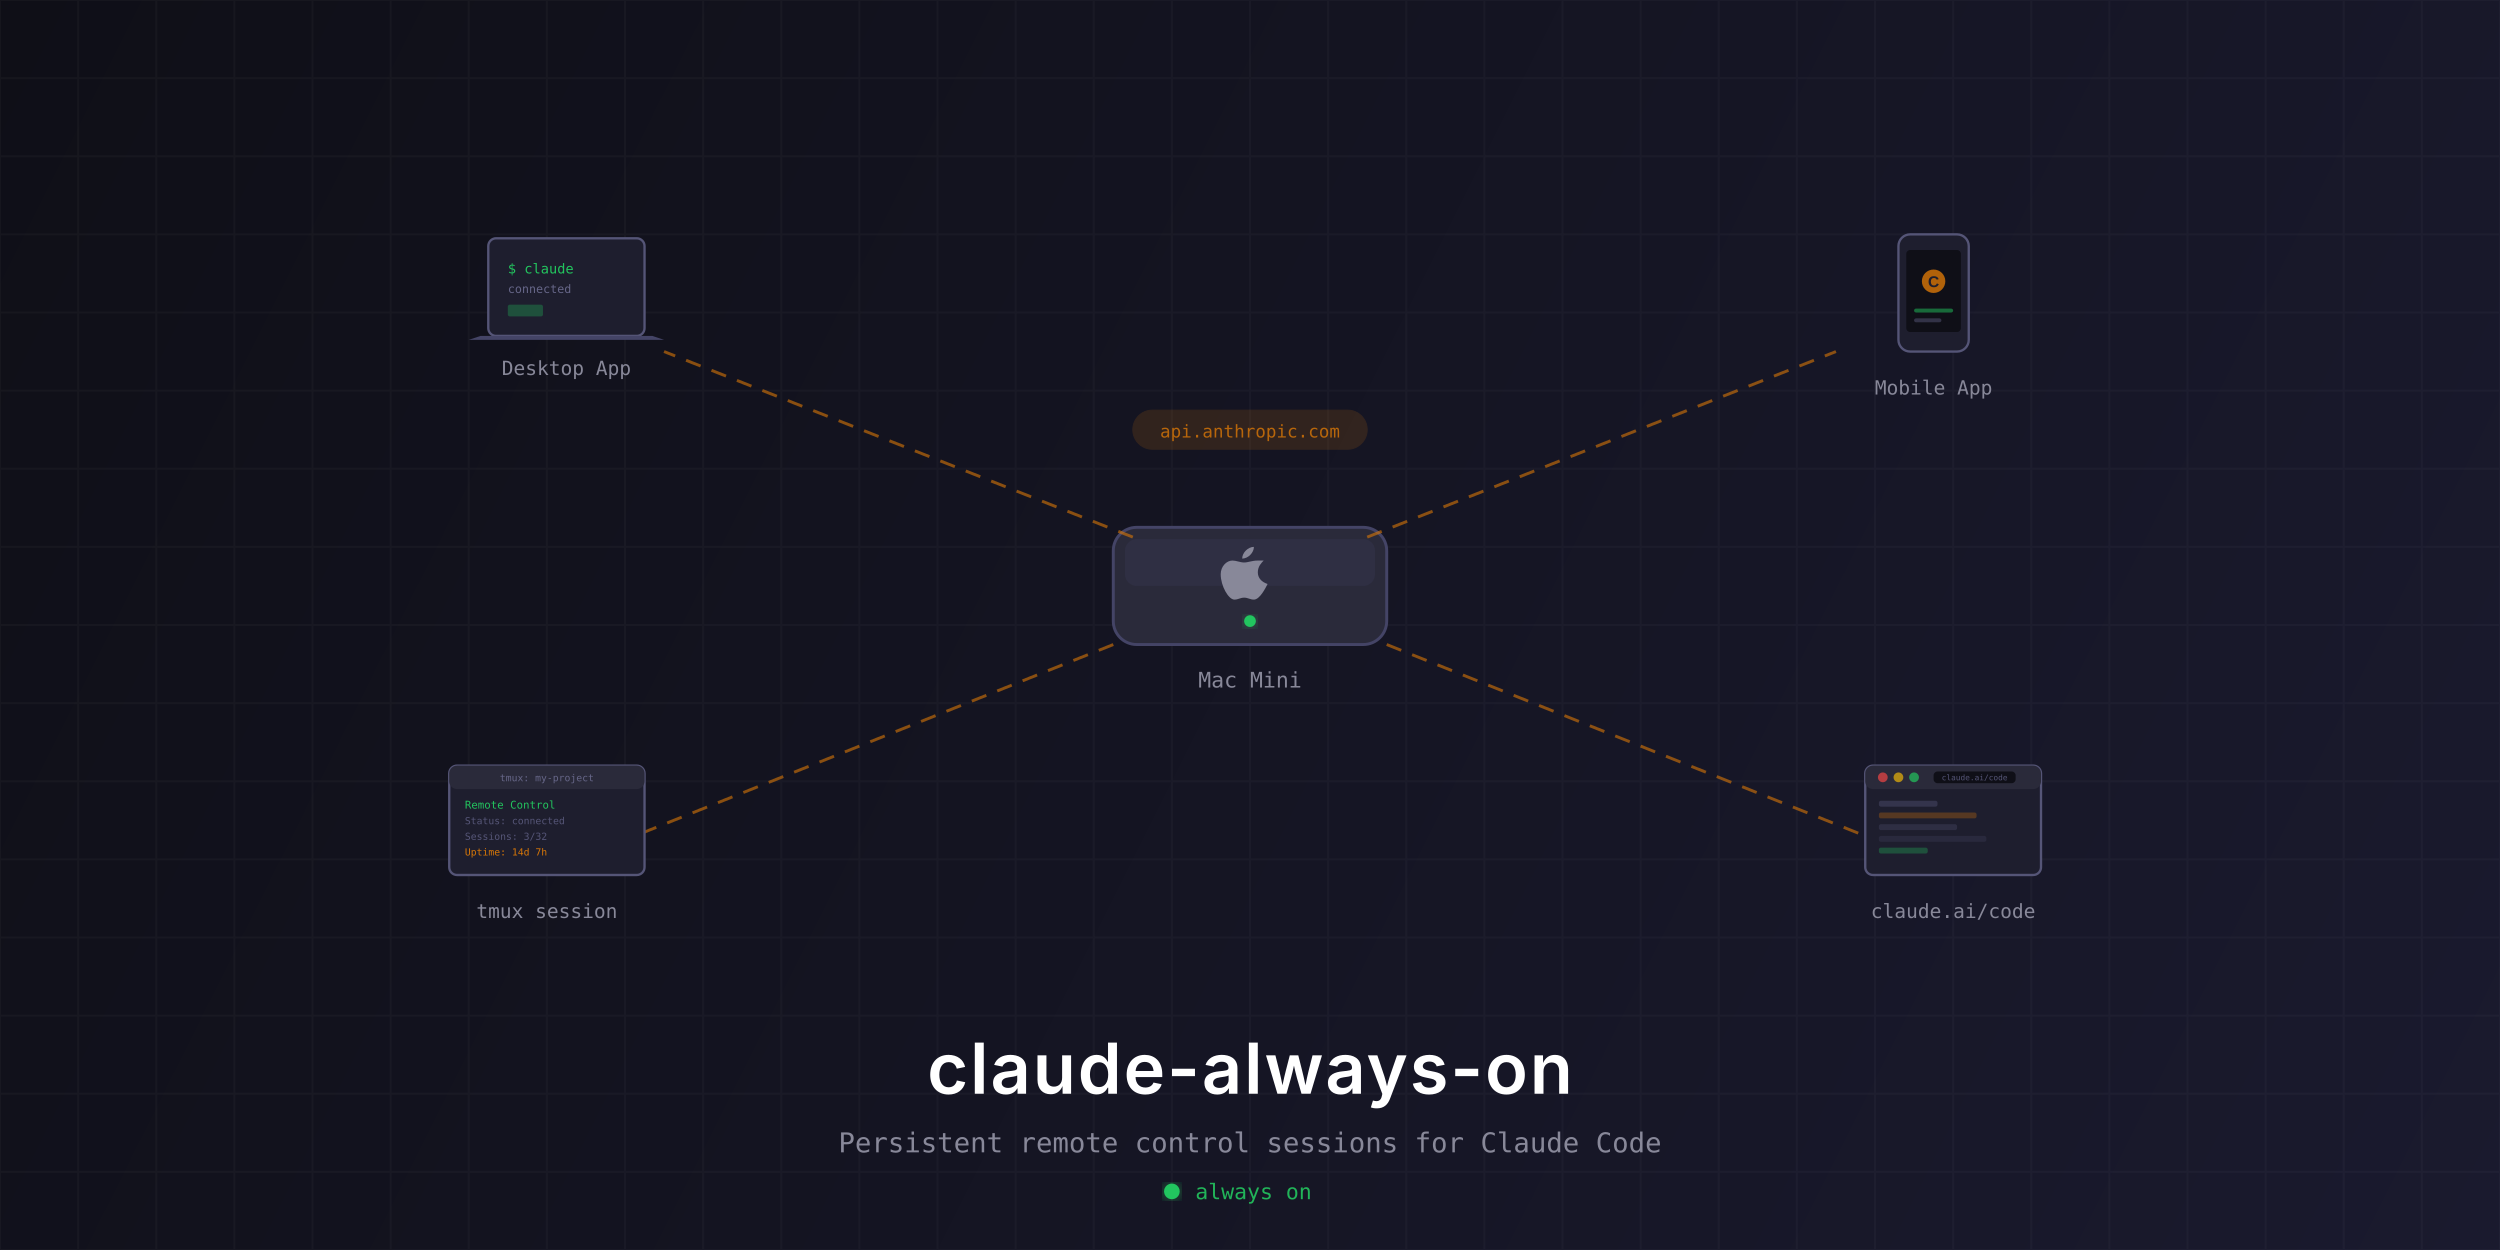
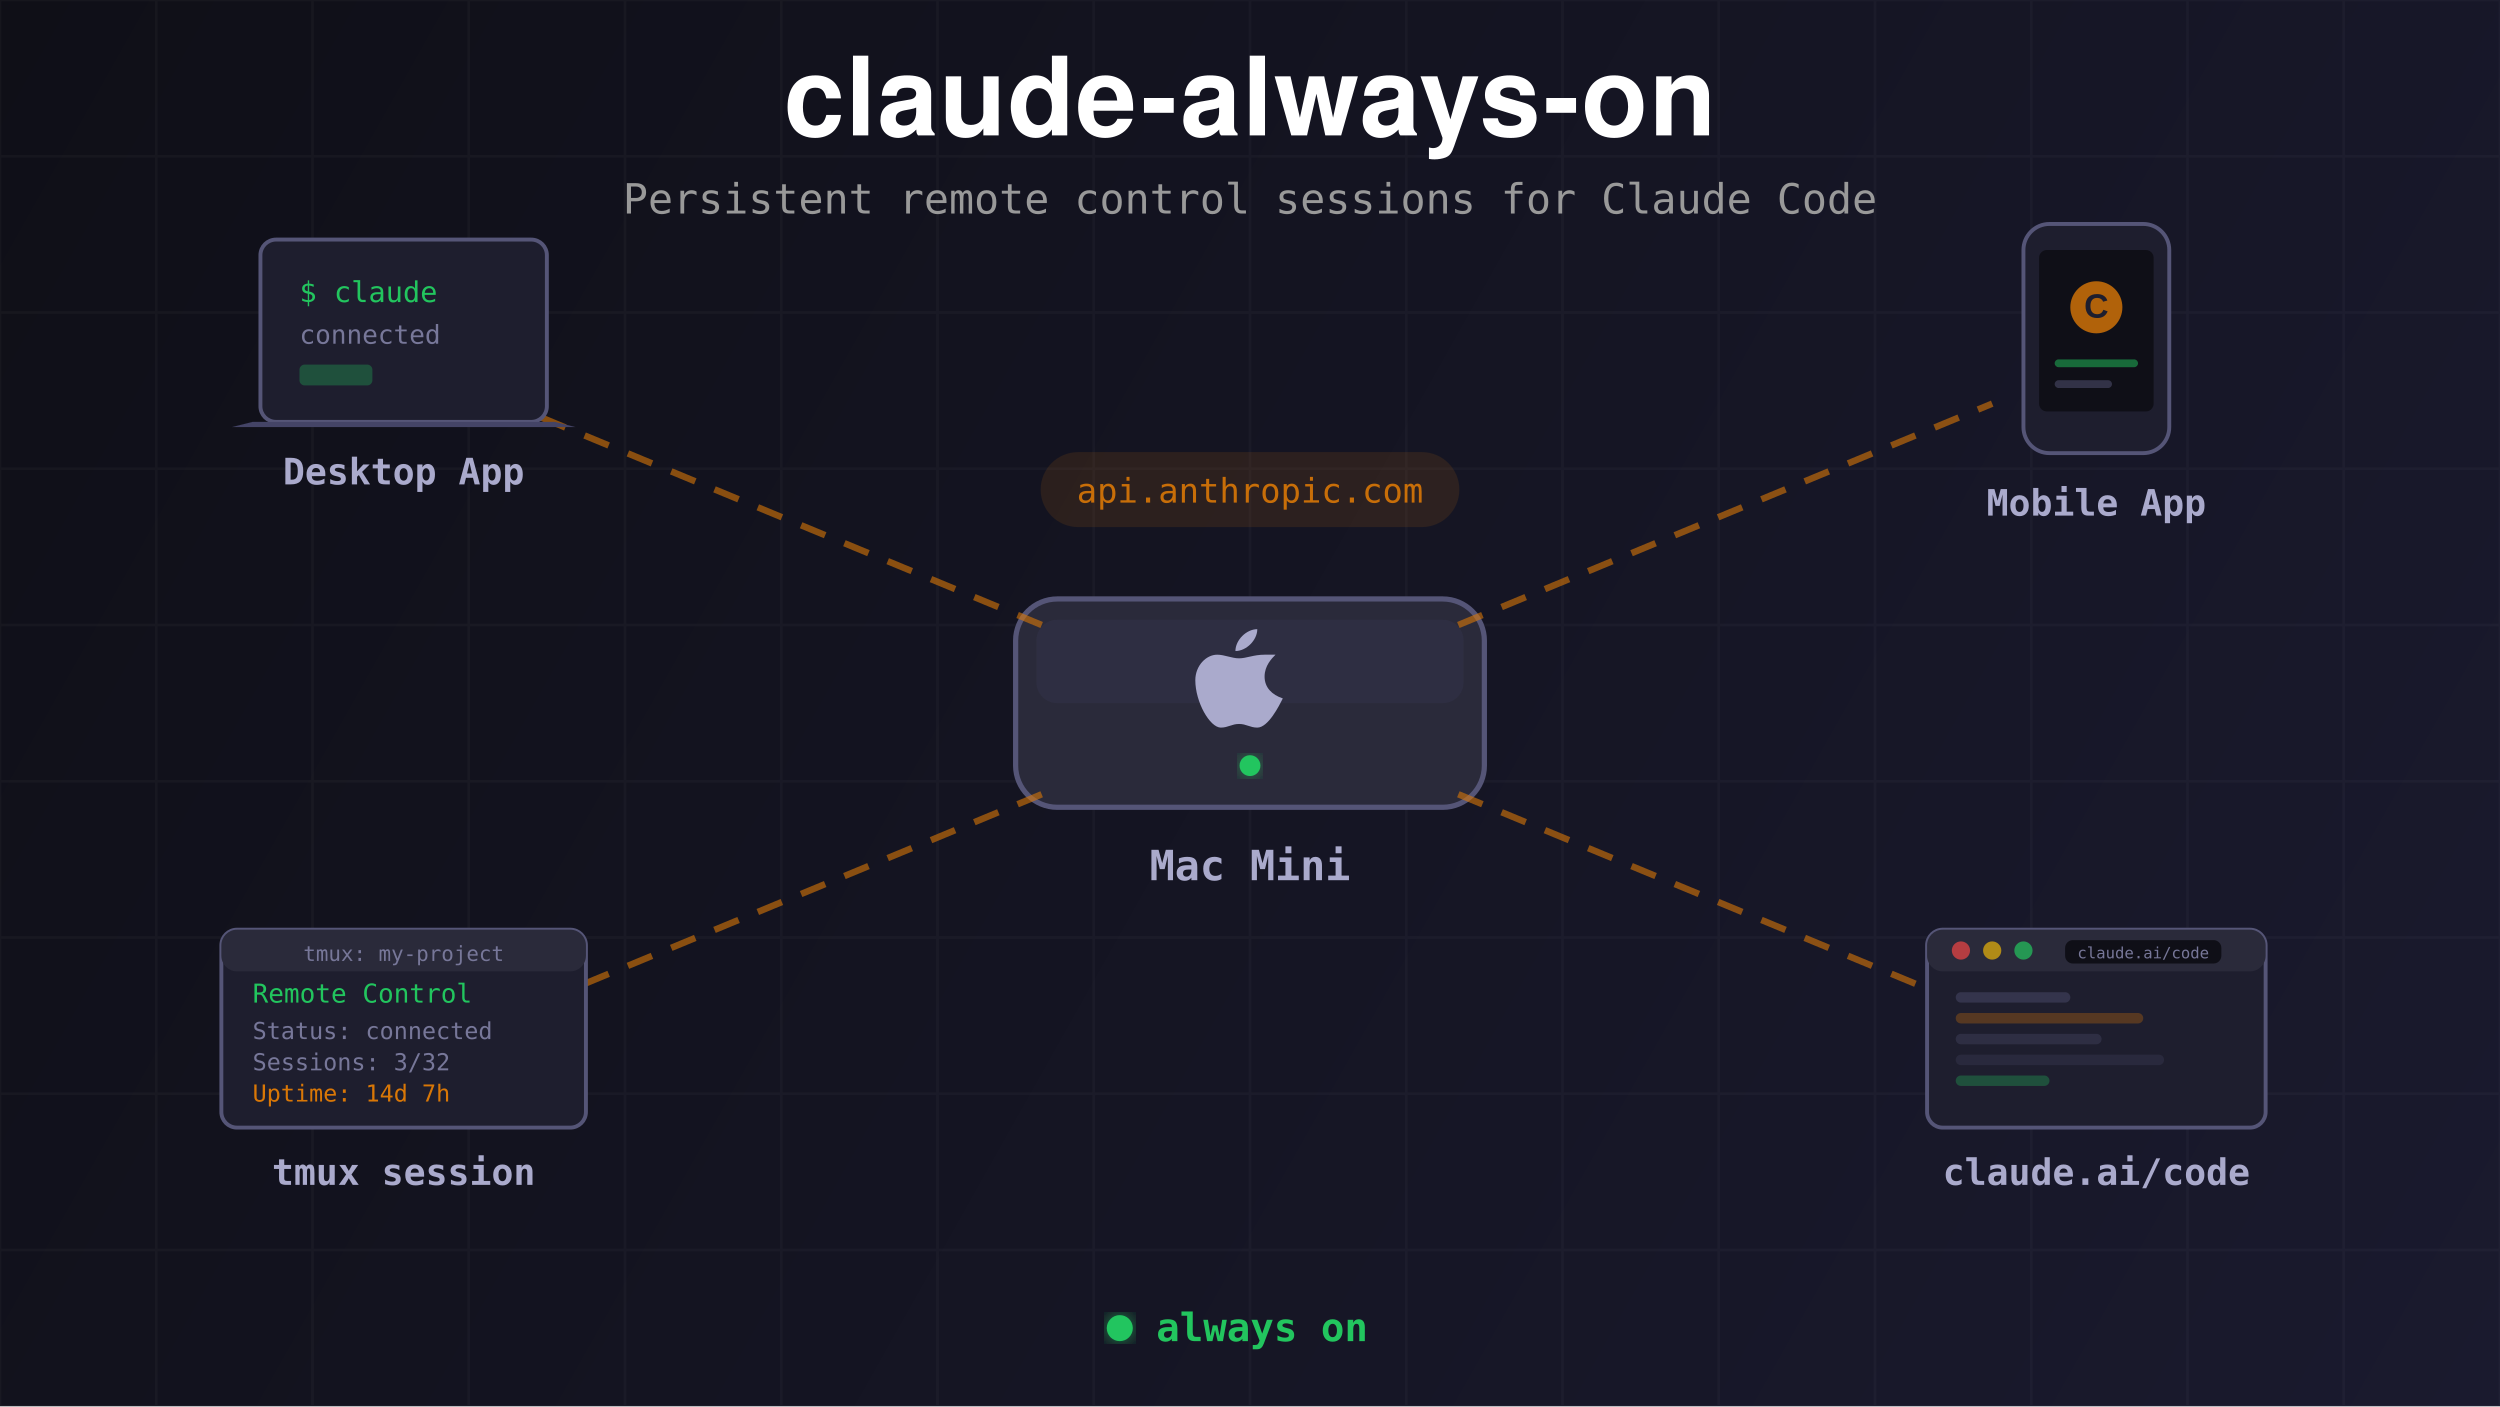
- <svg xmlns="http://www.w3.org/2000/svg" viewBox="0 0 1280 640" width="1280" height="640" fill="none">
+ <svg xmlns="http://www.w3.org/2000/svg" viewBox="0 0 960 540" width="960" height="540" fill="none">
  <defs>
-     <linearGradient id="bg" x1="0" y1="0" x2="1280" y2="640" gradientUnits="userSpaceOnUse">
+     <linearGradient id="bg" x1="0" y1="0" x2="960" y2="540" gradientUnits="userSpaceOnUse">
      <stop offset="0%" stop-color="#0f0f17" />
      <stop offset="100%" stop-color="#1a1a2e" />
    </linearGradient>
    <style>
-       @keyframes pulse1 { 0% { opacity: 0.5; r: 80; } 100% { opacity: 0; r: 160; } }
-       @keyframes pulse2 { 0% { opacity: 0.4; r: 80; } 100% { opacity: 0; r: 220; } }
-       @keyframes pulse3 { 0% { opacity: 0.3; r: 80; } 100% { opacity: 0; r: 280; } }
+       @keyframes pulse1 { 0% { opacity: 0.5; r: 70; } 100% { opacity: 0; r: 140; } }
+       @keyframes pulse2 { 0% { opacity: 0.4; r: 70; } 100% { opacity: 0; r: 190; } }
      @keyframes glow { 0% { opacity: 0.6; } 50% { opacity: 1; } 100% { opacity: 0.6; } }
      @keyframes dash { to { stroke-dashoffset: 0; } }
      .pulse-1 { animation: pulse1 3s ease-out infinite; }
-       .pulse-2 { animation: pulse2 3s ease-out 0.8s infinite; }
-       .pulse-3 { animation: pulse3 3s ease-out 1.6s infinite; }
+       .pulse-2 { animation: pulse2 3s ease-out 1s infinite; }
      .status-glow { animation: glow 2s ease-in-out infinite; }
-       .connection-line { stroke-dasharray: 8 6; stroke-dashoffset: 28; animation: dash 1.5s linear infinite; }
+       .conn { stroke-dasharray: 10 8; stroke-dashoffset: 36; animation: dash 1.5s linear infinite; }
    </style>
    <filter id="glow">
      <feGaussianBlur stdDeviation="4" result="blur" />
      <feMerge>
        <feMergeNode in="blur" />
        <feMergeNode in="SourceGraphic" />
      </feMerge>
    </filter>
-     <filter id="softglow">
-       <feGaussianBlur stdDeviation="8" result="blur" />
-       <feMerge>
-         <feMergeNode in="blur" />
-         <feMergeNode in="SourceGraphic" />
-       </feMerge>
-     </filter>
  </defs>
-   <rect width="1280" height="640" fill="url(#bg)" />
-   <g opacity="0.03" stroke="#ffffff" stroke-width="1">
-     <line x1="0" y1="0" x2="0" y2="640" />
-     <line x1="40" y1="0" x2="40" y2="640" />
-     <line x1="80" y1="0" x2="80" y2="640" />
-     <line x1="120" y1="0" x2="120" y2="640" />
-     <line x1="160" y1="0" x2="160" y2="640" />
-     <line x1="200" y1="0" x2="200" y2="640" />
-     <line x1="240" y1="0" x2="240" y2="640" />
-     <line x1="280" y1="0" x2="280" y2="640" />
-     <line x1="320" y1="0" x2="320" y2="640" />
-     <line x1="360" y1="0" x2="360" y2="640" />
-     <line x1="400" y1="0" x2="400" y2="640" />
-     <line x1="440" y1="0" x2="440" y2="640" />
-     <line x1="480" y1="0" x2="480" y2="640" />
-     <line x1="520" y1="0" x2="520" y2="640" />
-     <line x1="560" y1="0" x2="560" y2="640" />
-     <line x1="600" y1="0" x2="600" y2="640" />
-     <line x1="640" y1="0" x2="640" y2="640" />
-     <line x1="680" y1="0" x2="680" y2="640" />
-     <line x1="720" y1="0" x2="720" y2="640" />
-     <line x1="760" y1="0" x2="760" y2="640" />
-     <line x1="800" y1="0" x2="800" y2="640" />
-     <line x1="840" y1="0" x2="840" y2="640" />
-     <line x1="880" y1="0" x2="880" y2="640" />
-     <line x1="920" y1="0" x2="920" y2="640" />
-     <line x1="960" y1="0" x2="960" y2="640" />
-     <line x1="1000" y1="0" x2="1000" y2="640" />
-     <line x1="1040" y1="0" x2="1040" y2="640" />
-     <line x1="1080" y1="0" x2="1080" y2="640" />
-     <line x1="1120" y1="0" x2="1120" y2="640" />
-     <line x1="1160" y1="0" x2="1160" y2="640" />
-     <line x1="1200" y1="0" x2="1200" y2="640" />
-     <line x1="1240" y1="0" x2="1240" y2="640" />
-     <line x1="1280" y1="0" x2="1280" y2="640" />
-     <line x1="0" y1="0" x2="1280" y2="0" />
-     <line x1="0" y1="40" x2="1280" y2="40" />
-     <line x1="0" y1="80" x2="1280" y2="80" />
-     <line x1="0" y1="120" x2="1280" y2="120" />
-     <line x1="0" y1="160" x2="1280" y2="160" />
-     <line x1="0" y1="200" x2="1280" y2="200" />
-     <line x1="0" y1="240" x2="1280" y2="240" />
-     <line x1="0" y1="280" x2="1280" y2="280" />
-     <line x1="0" y1="320" x2="1280" y2="320" />
-     <line x1="0" y1="360" x2="1280" y2="360" />
-     <line x1="0" y1="400" x2="1280" y2="400" />
-     <line x1="0" y1="440" x2="1280" y2="440" />
-     <line x1="0" y1="480" x2="1280" y2="480" />
-     <line x1="0" y1="520" x2="1280" y2="520" />
-     <line x1="0" y1="560" x2="1280" y2="560" />
-     <line x1="0" y1="600" x2="1280" y2="600" />
-     <line x1="0" y1="640" x2="1280" y2="640" />
+   <rect width="960" height="540" fill="url(#bg)" />
+   <g opacity="0.03" stroke="#fff" stroke-width="1">
+     <line x1="0" y1="0" x2="0" y2="540" />
+     <line x1="60" y1="0" x2="60" y2="540" />
+     <line x1="120" y1="0" x2="120" y2="540" />
+     <line x1="180" y1="0" x2="180" y2="540" />
+     <line x1="240" y1="0" x2="240" y2="540" />
+     <line x1="300" y1="0" x2="300" y2="540" />
+     <line x1="360" y1="0" x2="360" y2="540" />
+     <line x1="420" y1="0" x2="420" y2="540" />
+     <line x1="480" y1="0" x2="480" y2="540" />
+     <line x1="540" y1="0" x2="540" y2="540" />
+     <line x1="600" y1="0" x2="600" y2="540" />
+     <line x1="660" y1="0" x2="660" y2="540" />
+     <line x1="720" y1="0" x2="720" y2="540" />
+     <line x1="780" y1="0" x2="780" y2="540" />
+     <line x1="840" y1="0" x2="840" y2="540" />
+     <line x1="900" y1="0" x2="900" y2="540" />
+     <line x1="960" y1="0" x2="960" y2="540" />
+     <line x1="0" y1="0" x2="960" y2="0" />
+     <line x1="0" y1="60" x2="960" y2="60" />
+     <line x1="0" y1="120" x2="960" y2="120" />
+     <line x1="0" y1="180" x2="960" y2="180" />
+     <line x1="0" y1="240" x2="960" y2="240" />
+     <line x1="0" y1="300" x2="960" y2="300" />
+     <line x1="0" y1="360" x2="960" y2="360" />
+     <line x1="0" y1="420" x2="960" y2="420" />
+     <line x1="0" y1="480" x2="960" y2="480" />
+     <line x1="0" y1="540" x2="960" y2="540" />
  </g>
-   <g transform="translate(640, 300)">
-     <circle cx="0" cy="0" class="pulse-1" fill="none" stroke="#d97706" stroke-width="1.5" />
-     <circle cx="0" cy="0" class="pulse-2" fill="none" stroke="#d97706" stroke-width="1" />
-     <circle cx="0" cy="0" class="pulse-3" fill="none" stroke="#d97706" stroke-width="0.5" />
-     <rect x="-70" y="-30" width="140" height="60" rx="12" fill="#2a2a3a" stroke="#444466" stroke-width="1.5" />
-     <rect x="-64" y="-24" width="128" height="24" rx="6" fill="#32324a" opacity="0.6" />
-     <g transform="translate(0, -4)" fill="#888899">
+   <text x="480" y="52" text-anchor="middle" fill="#ffffff" font-family="SF Pro Display, -apple-system, Helvetica, sans-serif" font-size="42" font-weight="700" letter-spacing="0.5">claude-always-on</text>
+   <text x="480" y="82" text-anchor="middle" fill="#999" font-family="SF Mono, Menlo, Consolas, monospace" font-size="16">Persistent remote control sessions for Claude Code</text>
+   <g transform="translate(480, 270)">
+     <circle cx="0" cy="0" class="pulse-1" fill="none" stroke="#d97706" stroke-width="2" />
+     <circle cx="0" cy="0" class="pulse-2" fill="none" stroke="#d97706" stroke-width="1.5" />
+     <rect x="-90" y="-40" width="180" height="80" rx="16" fill="#2a2a3a" stroke="#555577" stroke-width="2" />
+     <rect x="-82" y="-32" width="164" height="32" rx="8" fill="#32324a" opacity="0.5" />
+     <g transform="translate(0, -6) scale(1.4)" fill="#aaaacc">
      <path d="M-4,-10 C-4,-13 -1,-16 2,-16 C2,-13 -1,-10 -4,-10Z M4,-9 C1,-9 -1,-8 -3,-8 C-5,-8 -7,-9 -9,-9 C-12,-9 -15,-6 -15,-2 C-15,4 -11,11 -8,11 C-6,11 -5,10 -3,10 C-1,10 0,11 2,11 C5,11 8,5 9,3 C6,2 4,0 4,-3 C4,-6 6,-8 7,-9 C6,-9 5,-9 4,-9Z" />
    </g>
-     <circle cx="0" cy="18" r="3" fill="#22c55e" class="status-glow" filter="url(#glow)" />
-     <text x="0" y="52" text-anchor="middle" fill="#888899" font-family="SF Mono, Menlo, monospace" font-size="11">Mac Mini</text>
+     <circle cx="0" cy="24" r="4" fill="#22c55e" class="status-glow" filter="url(#glow)" />
+     <text x="0" y="68" text-anchor="middle" fill="#aaaacc" font-family="SF Mono, Menlo, Consolas, monospace" font-size="16" font-weight="600">Mac Mini</text>
  </g>
-   <line x1="580" y1="275" x2="340" y2="180" class="connection-line" stroke="#d97706" stroke-width="1.5" opacity="0.6" />
-   <line x1="700" y1="275" x2="940" y2="180" class="connection-line" stroke="#d97706" stroke-width="1.5" opacity="0.6" />
-   <line x1="710" y1="330" x2="960" y2="430" class="connection-line" stroke="#d97706" stroke-width="1.5" opacity="0.6" />
-   <line x1="570" y1="330" x2="320" y2="430" class="connection-line" stroke="#d97706" stroke-width="1.5" opacity="0.6" />
-   <g transform="translate(290, 150)">
-     <rect x="-40" y="-28" width="80" height="50" rx="4" fill="#1e1e2e" stroke="#555577" stroke-width="1.2" />
-     <text x="-30" y="-10" fill="#22c55e" font-family="SF Mono, Menlo, monospace" font-size="7">$ claude</text>
-     <text x="-30" y="0" fill="#666688" font-family="SF Mono, Menlo, monospace" font-size="6">connected</text>
-     <rect x="-30" y="6" width="18" height="6" rx="1" fill="#22c55e" opacity="0.3" />
-     <path d="M-50,24 L-44,22 L44,22 L50,24 Z" fill="#444466" />
-     <text x="0" y="42" text-anchor="middle" fill="#888899" font-family="SF Mono, Menlo, monospace" font-size="10">Desktop App</text>
+   <line x1="400" y1="240" x2="195" y2="155" class="conn" stroke="#d97706" stroke-width="2.5" opacity="0.6" />
+   <line x1="560" y1="240" x2="765" y2="155" class="conn" stroke="#d97706" stroke-width="2.5" opacity="0.6" />
+   <line x1="560" y1="305" x2="765" y2="390" class="conn" stroke="#d97706" stroke-width="2.5" opacity="0.6" />
+   <line x1="400" y1="305" x2="195" y2="390" class="conn" stroke="#d97706" stroke-width="2.5" opacity="0.6" />
+   <g transform="translate(155, 130)">
+     <rect x="-55" y="-38" width="110" height="70" rx="6" fill="#1e1e2e" stroke="#555577" stroke-width="1.5" />
+     <text x="-40" y="-14" fill="#22c55e" font-family="SF Mono, Menlo, Consolas, monospace" font-size="11">$ claude</text>
+     <text x="-40" y="2" fill="#777799" font-family="SF Mono, Menlo, Consolas, monospace" font-size="10">connected</text>
+     <rect x="-40" y="10" width="28" height="8" rx="2" fill="#22c55e" opacity="0.3" />
+     <path d="M-66,34 L-58,32 L58,32 L66,34 Z" fill="#444466" />
+     <text x="0" y="56" text-anchor="middle" fill="#aaaacc" font-family="SF Mono, Menlo, Consolas, monospace" font-size="14" font-weight="600">Desktop App</text>
  </g>
-   <g transform="translate(990, 150)">
-     <rect x="-18" y="-30" width="36" height="60" rx="6" fill="#1e1e2e" stroke="#555577" stroke-width="1.2" />
-     <rect x="-14" y="-22" width="28" height="42" rx="2" fill="#0f0f17" />
-     <circle cx="0" cy="-6" r="6" fill="#d97706" opacity="0.8" />
-     <text x="0" y="-3" text-anchor="middle" fill="#1e1e2e" font-family="Arial" font-size="8" font-weight="bold">C</text>
-     <rect x="-10" y="8" width="20" height="2" rx="1" fill="#22c55e" opacity="0.5" />
-     <rect x="-10" y="13" width="14" height="2" rx="1" fill="#555577" opacity="0.5" />
-     <text x="0" y="52" text-anchor="middle" fill="#888899" font-family="SF Mono, Menlo, monospace" font-size="10">Mobile App</text>
+   <g transform="translate(805, 130)">
+     <rect x="-28" y="-44" width="56" height="88" rx="10" fill="#1e1e2e" stroke="#555577" stroke-width="1.5" />
+     <rect x="-22" y="-34" width="44" height="62" rx="3" fill="#0f0f17" />
+     <circle cx="0" cy="-12" r="10" fill="#d97706" opacity="0.8" />
+     <text x="0" y="-8" text-anchor="middle" fill="#1e1e2e" font-family="Arial, sans-serif" font-size="13" font-weight="bold">C</text>
+     <rect x="-16" y="8" width="32" height="3" rx="1.5" fill="#22c55e" opacity="0.5" />
+     <rect x="-16" y="16" width="22" height="3" rx="1.5" fill="#555577" opacity="0.5" />
+     <text x="0" y="68" text-anchor="middle" fill="#aaaacc" font-family="SF Mono, Menlo, Consolas, monospace" font-size="14" font-weight="600">Mobile App</text>
  </g>
-   <g transform="translate(1000, 420)">
-     <rect x="-45" y="-28" width="90" height="56" rx="4" fill="#1e1e2e" stroke="#555577" stroke-width="1.2" />
-     <rect x="-45" y="-28" width="90" height="12" rx="4" fill="#2a2a3a" />
-     <circle cx="-36" cy="-22" r="2.5" fill="#ef4444" opacity="0.7" />
-     <circle cx="-28" cy="-22" r="2.5" fill="#eab308" opacity="0.7" />
-     <circle cx="-20" cy="-22" r="2.5" fill="#22c55e" opacity="0.7" />
-     <rect x="-10" y="-25" width="42" height="6" rx="2" fill="#0f0f17" />
-     <text x="11" y="-20.5" text-anchor="middle" fill="#555577" font-family="SF Mono, Menlo, monospace" font-size="4">claude.ai/code</text>
-     <rect x="-38" y="-10" width="30" height="3" rx="1" fill="#555577" opacity="0.4" />
-     <rect x="-38" y="-4" width="50" height="3" rx="1" fill="#d97706" opacity="0.3" />
-     <rect x="-38" y="2" width="40" height="3" rx="1" fill="#555577" opacity="0.3" />
-     <rect x="-38" y="8" width="55" height="3" rx="1" fill="#555577" opacity="0.2" />
-     <rect x="-38" y="14" width="25" height="3" rx="1" fill="#22c55e" opacity="0.3" />
-     <text x="0" y="50" text-anchor="middle" fill="#888899" font-family="SF Mono, Menlo, monospace" font-size="10">claude.ai/code</text>
+   <g transform="translate(805, 395)">
+     <rect x="-65" y="-38" width="130" height="76" rx="6" fill="#1e1e2e" stroke="#555577" stroke-width="1.5" />
+     <rect x="-65" y="-38" width="130" height="16" rx="6" fill="#2a2a3a" />
+     <circle cx="-52" cy="-30" r="3.5" fill="#ef4444" opacity="0.7" />
+     <circle cx="-40" cy="-30" r="3.5" fill="#eab308" opacity="0.7" />
+     <circle cx="-28" cy="-30" r="3.5" fill="#22c55e" opacity="0.7" />
+     <rect x="-12" y="-34" width="60" height="9" rx="3" fill="#0f0f17" />
+     <text x="18" y="-27" text-anchor="middle" fill="#777799" font-family="SF Mono, Menlo, Consolas, monospace" font-size="6">claude.ai/code</text>
+     <rect x="-54" y="-14" width="44" height="4" rx="2" fill="#555577" opacity="0.4" />
+     <rect x="-54" y="-6" width="72" height="4" rx="2" fill="#d97706" opacity="0.3" />
+     <rect x="-54" y="2" width="56" height="4" rx="2" fill="#555577" opacity="0.3" />
+     <rect x="-54" y="10" width="80" height="4" rx="2" fill="#555577" opacity="0.2" />
+     <rect x="-54" y="18" width="36" height="4" rx="2" fill="#22c55e" opacity="0.3" />
+     <text x="0" y="60" text-anchor="middle" fill="#aaaacc" font-family="SF Mono, Menlo, Consolas, monospace" font-size="14" font-weight="600">claude.ai/code</text>
  </g>
-   <g transform="translate(280, 420)">
-     <rect x="-50" y="-28" width="100" height="56" rx="4" fill="#1e1e2e" stroke="#555577" stroke-width="1.2" />
-     <rect x="-50" y="-28" width="100" height="12" rx="4" fill="#2a2a3a" />
-     <text x="0" y="-20" text-anchor="middle" fill="#666688" font-family="SF Mono, Menlo, monospace" font-size="5">tmux: my-project</text>
-     <text x="-42" y="-6" fill="#22c55e" font-family="SF Mono, Menlo, monospace" font-size="5.5">Remote Control</text>
-     <text x="-42" y="2" fill="#555577" font-family="SF Mono, Menlo, monospace" font-size="5">Status: connected</text>
-     <text x="-42" y="10" fill="#555577" font-family="SF Mono, Menlo, monospace" font-size="5">Sessions: 3/32</text>
-     <text x="-42" y="18" fill="#d97706" font-family="SF Mono, Menlo, monospace" font-size="5">Uptime: 14d 7h</text>
-     <text x="0" y="50" text-anchor="middle" fill="#888899" font-family="SF Mono, Menlo, monospace" font-size="10">tmux session</text>
+   <g transform="translate(155, 395)">
+     <rect x="-70" y="-38" width="140" height="76" rx="6" fill="#1e1e2e" stroke="#555577" stroke-width="1.5" />
+     <rect x="-70" y="-38" width="140" height="16" rx="6" fill="#2a2a3a" />
+     <text x="0" y="-26" text-anchor="middle" fill="#777799" font-family="SF Mono, Menlo, Consolas, monospace" font-size="8">tmux: my-project</text>
+     <text x="-58" y="-10" fill="#22c55e" font-family="SF Mono, Menlo, Consolas, monospace" font-size="10">Remote Control</text>
+     <text x="-58" y="4" fill="#777799" font-family="SF Mono, Menlo, Consolas, monospace" font-size="9">Status: connected</text>
+     <text x="-58" y="16" fill="#777799" font-family="SF Mono, Menlo, Consolas, monospace" font-size="9">Sessions: 3/32</text>
+     <text x="-58" y="28" fill="#d97706" font-family="SF Mono, Menlo, Consolas, monospace" font-size="9">Uptime: 14d 7h</text>
+     <text x="0" y="60" text-anchor="middle" fill="#aaaacc" font-family="SF Mono, Menlo, Consolas, monospace" font-size="14" font-weight="600">tmux session</text>
  </g>
-   <g transform="translate(640, 220)">
-     <rect x="-60" y="-10" width="120" height="20" rx="10" fill="#d97706" opacity="0.15" stroke="#d97706" stroke-width="0.5" />
-     <text x="0" y="4" text-anchor="middle" fill="#d97706" font-family="SF Mono, Menlo, monospace" font-size="9" opacity="0.8">api.anthropic.com</text>
+   <g transform="translate(480, 188)">
+     <rect x="-80" y="-14" width="160" height="28" rx="14" fill="#d97706" opacity="0.12" stroke="#d97706" stroke-width="0.8" />
+     <text x="0" y="5" text-anchor="middle" fill="#d97706" font-family="SF Mono, Menlo, Consolas, monospace" font-size="13" opacity="0.9">api.anthropic.com</text>
  </g>
-   <text x="640" y="560" text-anchor="middle" fill="#ffffff" font-family="SF Pro Display, -apple-system, sans-serif" font-size="36" font-weight="600" letter-spacing="1">claude-always-on</text>
-   <text x="640" y="590" text-anchor="middle" fill="#888899" font-family="SF Mono, Menlo, monospace" font-size="14">Persistent remote control sessions for Claude Code</text>
-   <g transform="translate(640, 610)">
-     <circle cx="-40" cy="0" r="4" fill="#22c55e" class="status-glow" filter="url(#glow)" />
-     <text x="-28" y="4" fill="#22c55e" font-family="SF Mono, Menlo, monospace" font-size="11" opacity="0.9">always on</text>
+   <g transform="translate(480, 510)">
+     <circle cx="-50" cy="0" r="5" fill="#22c55e" class="status-glow" filter="url(#glow)" />
+     <text x="-36" y="5" fill="#22c55e" font-family="SF Mono, Menlo, Consolas, monospace" font-size="15" font-weight="600">always on</text>
  </g>
</svg>
